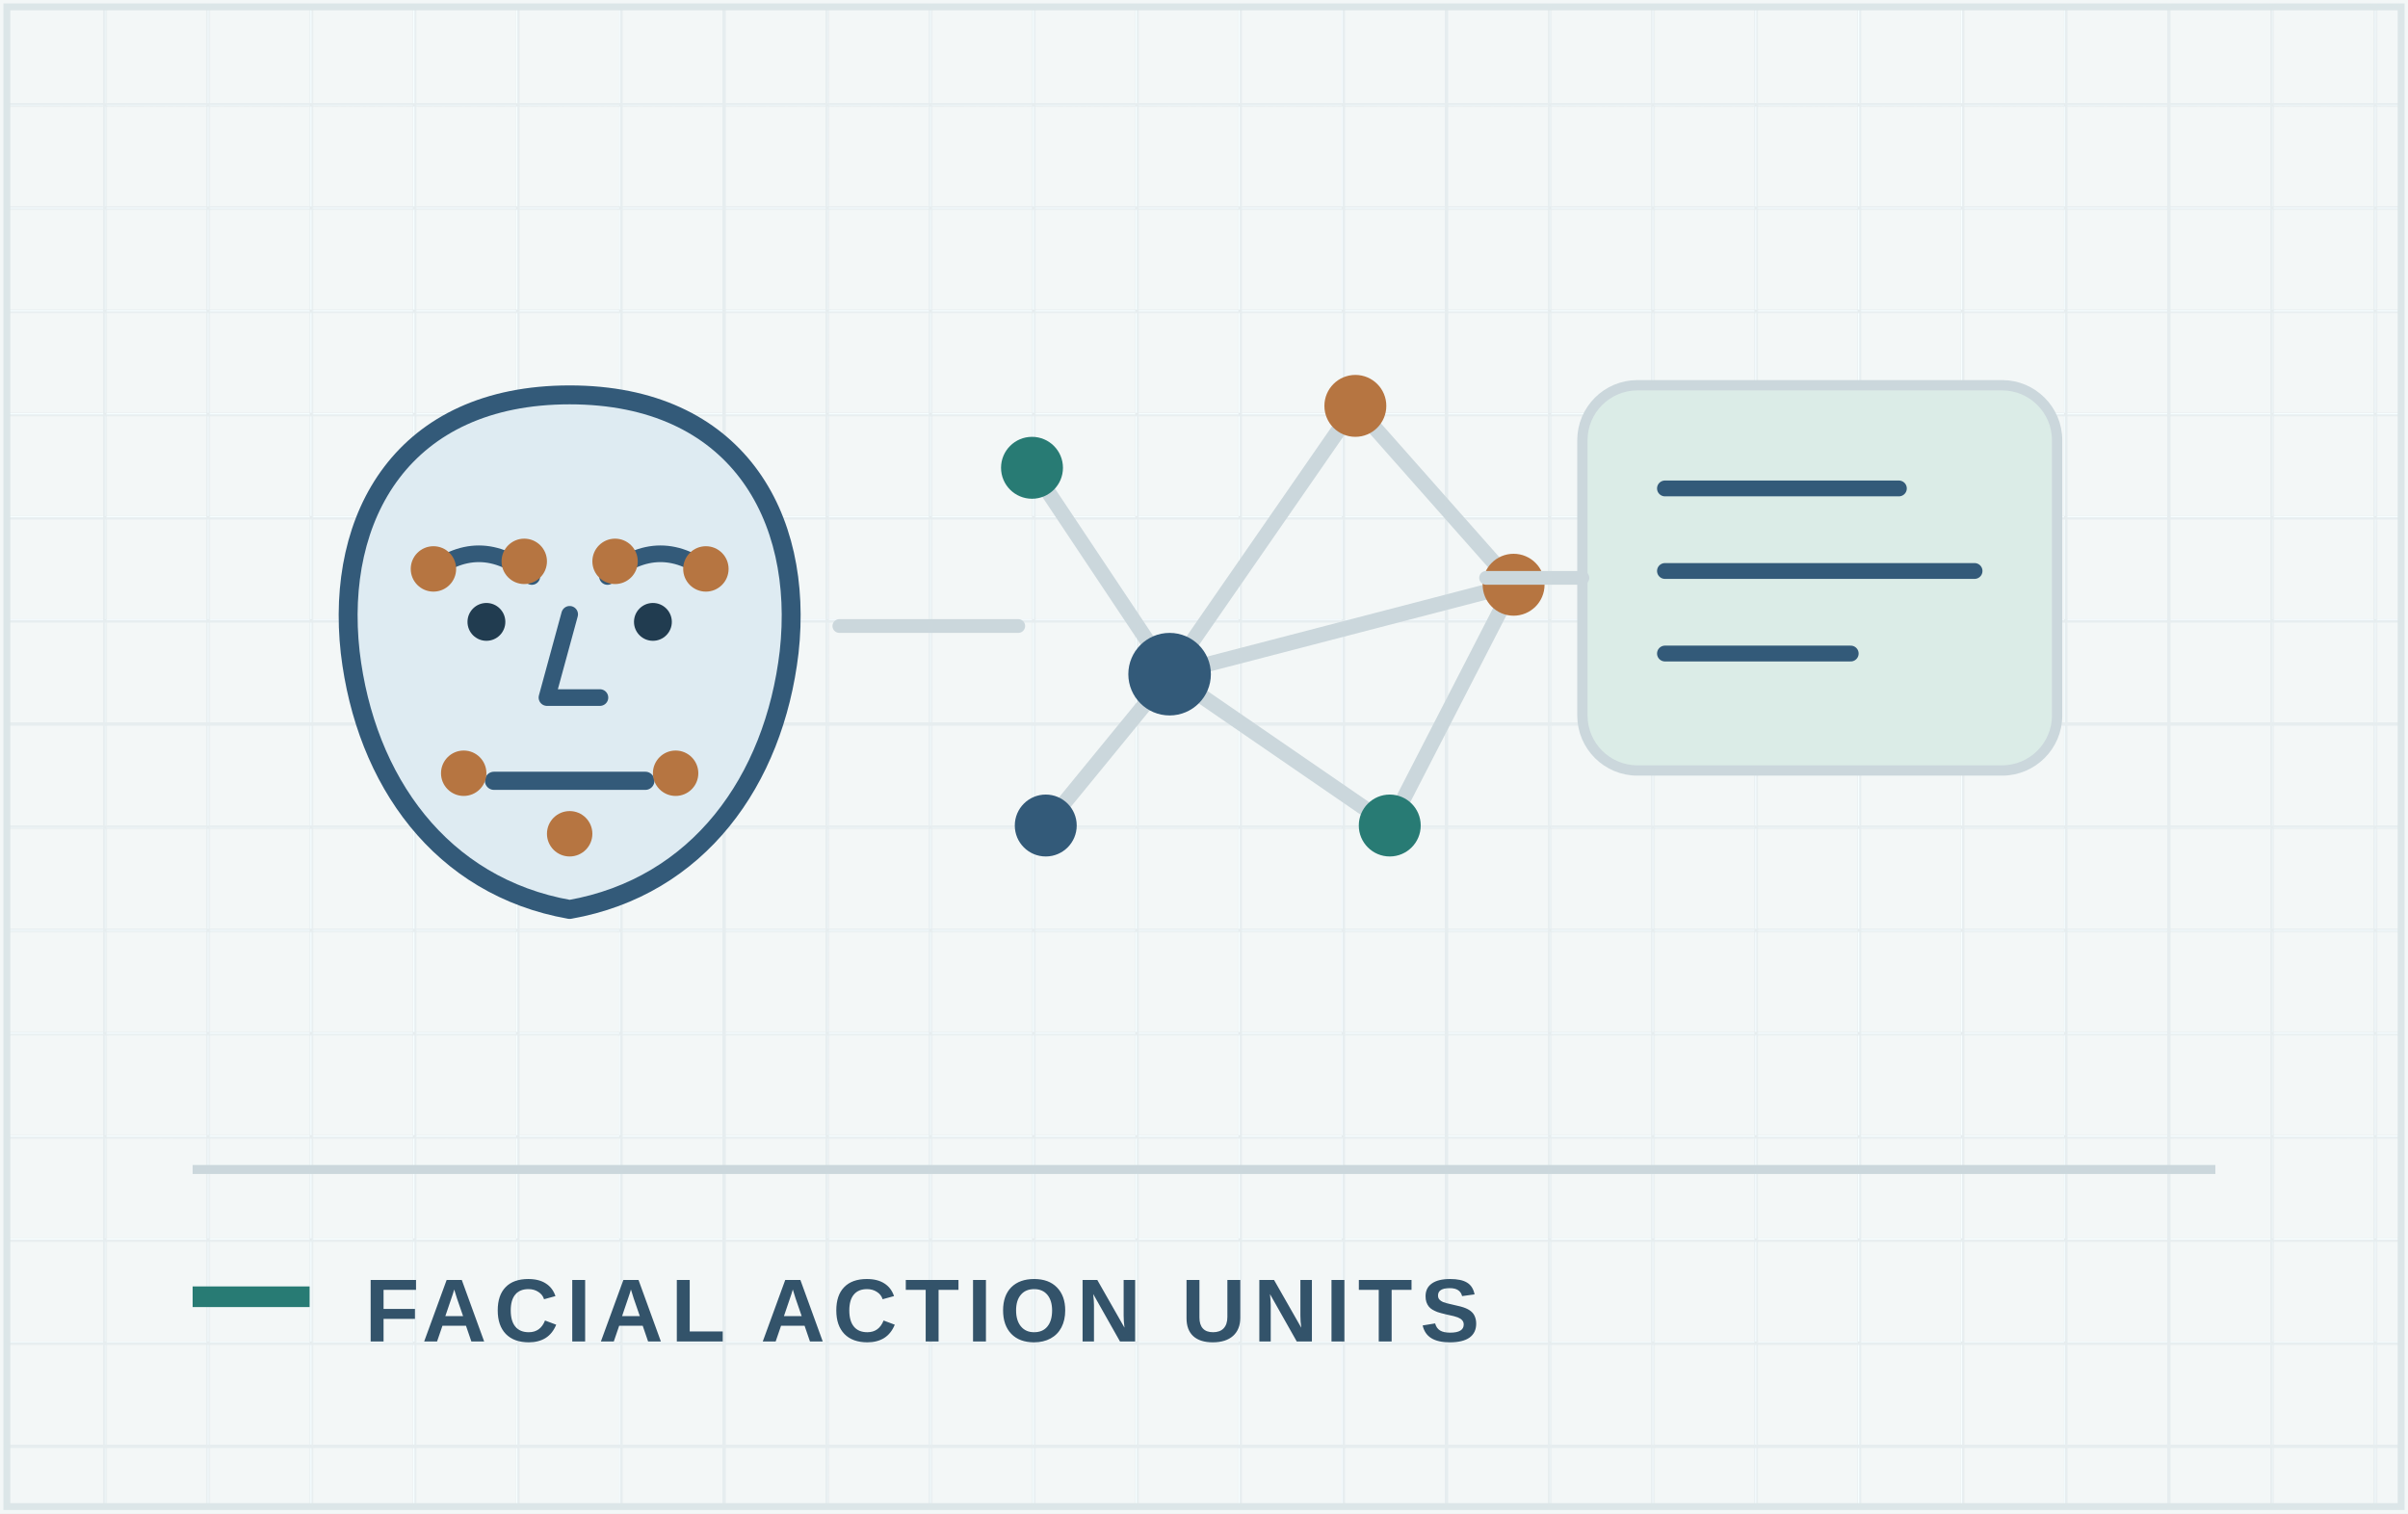
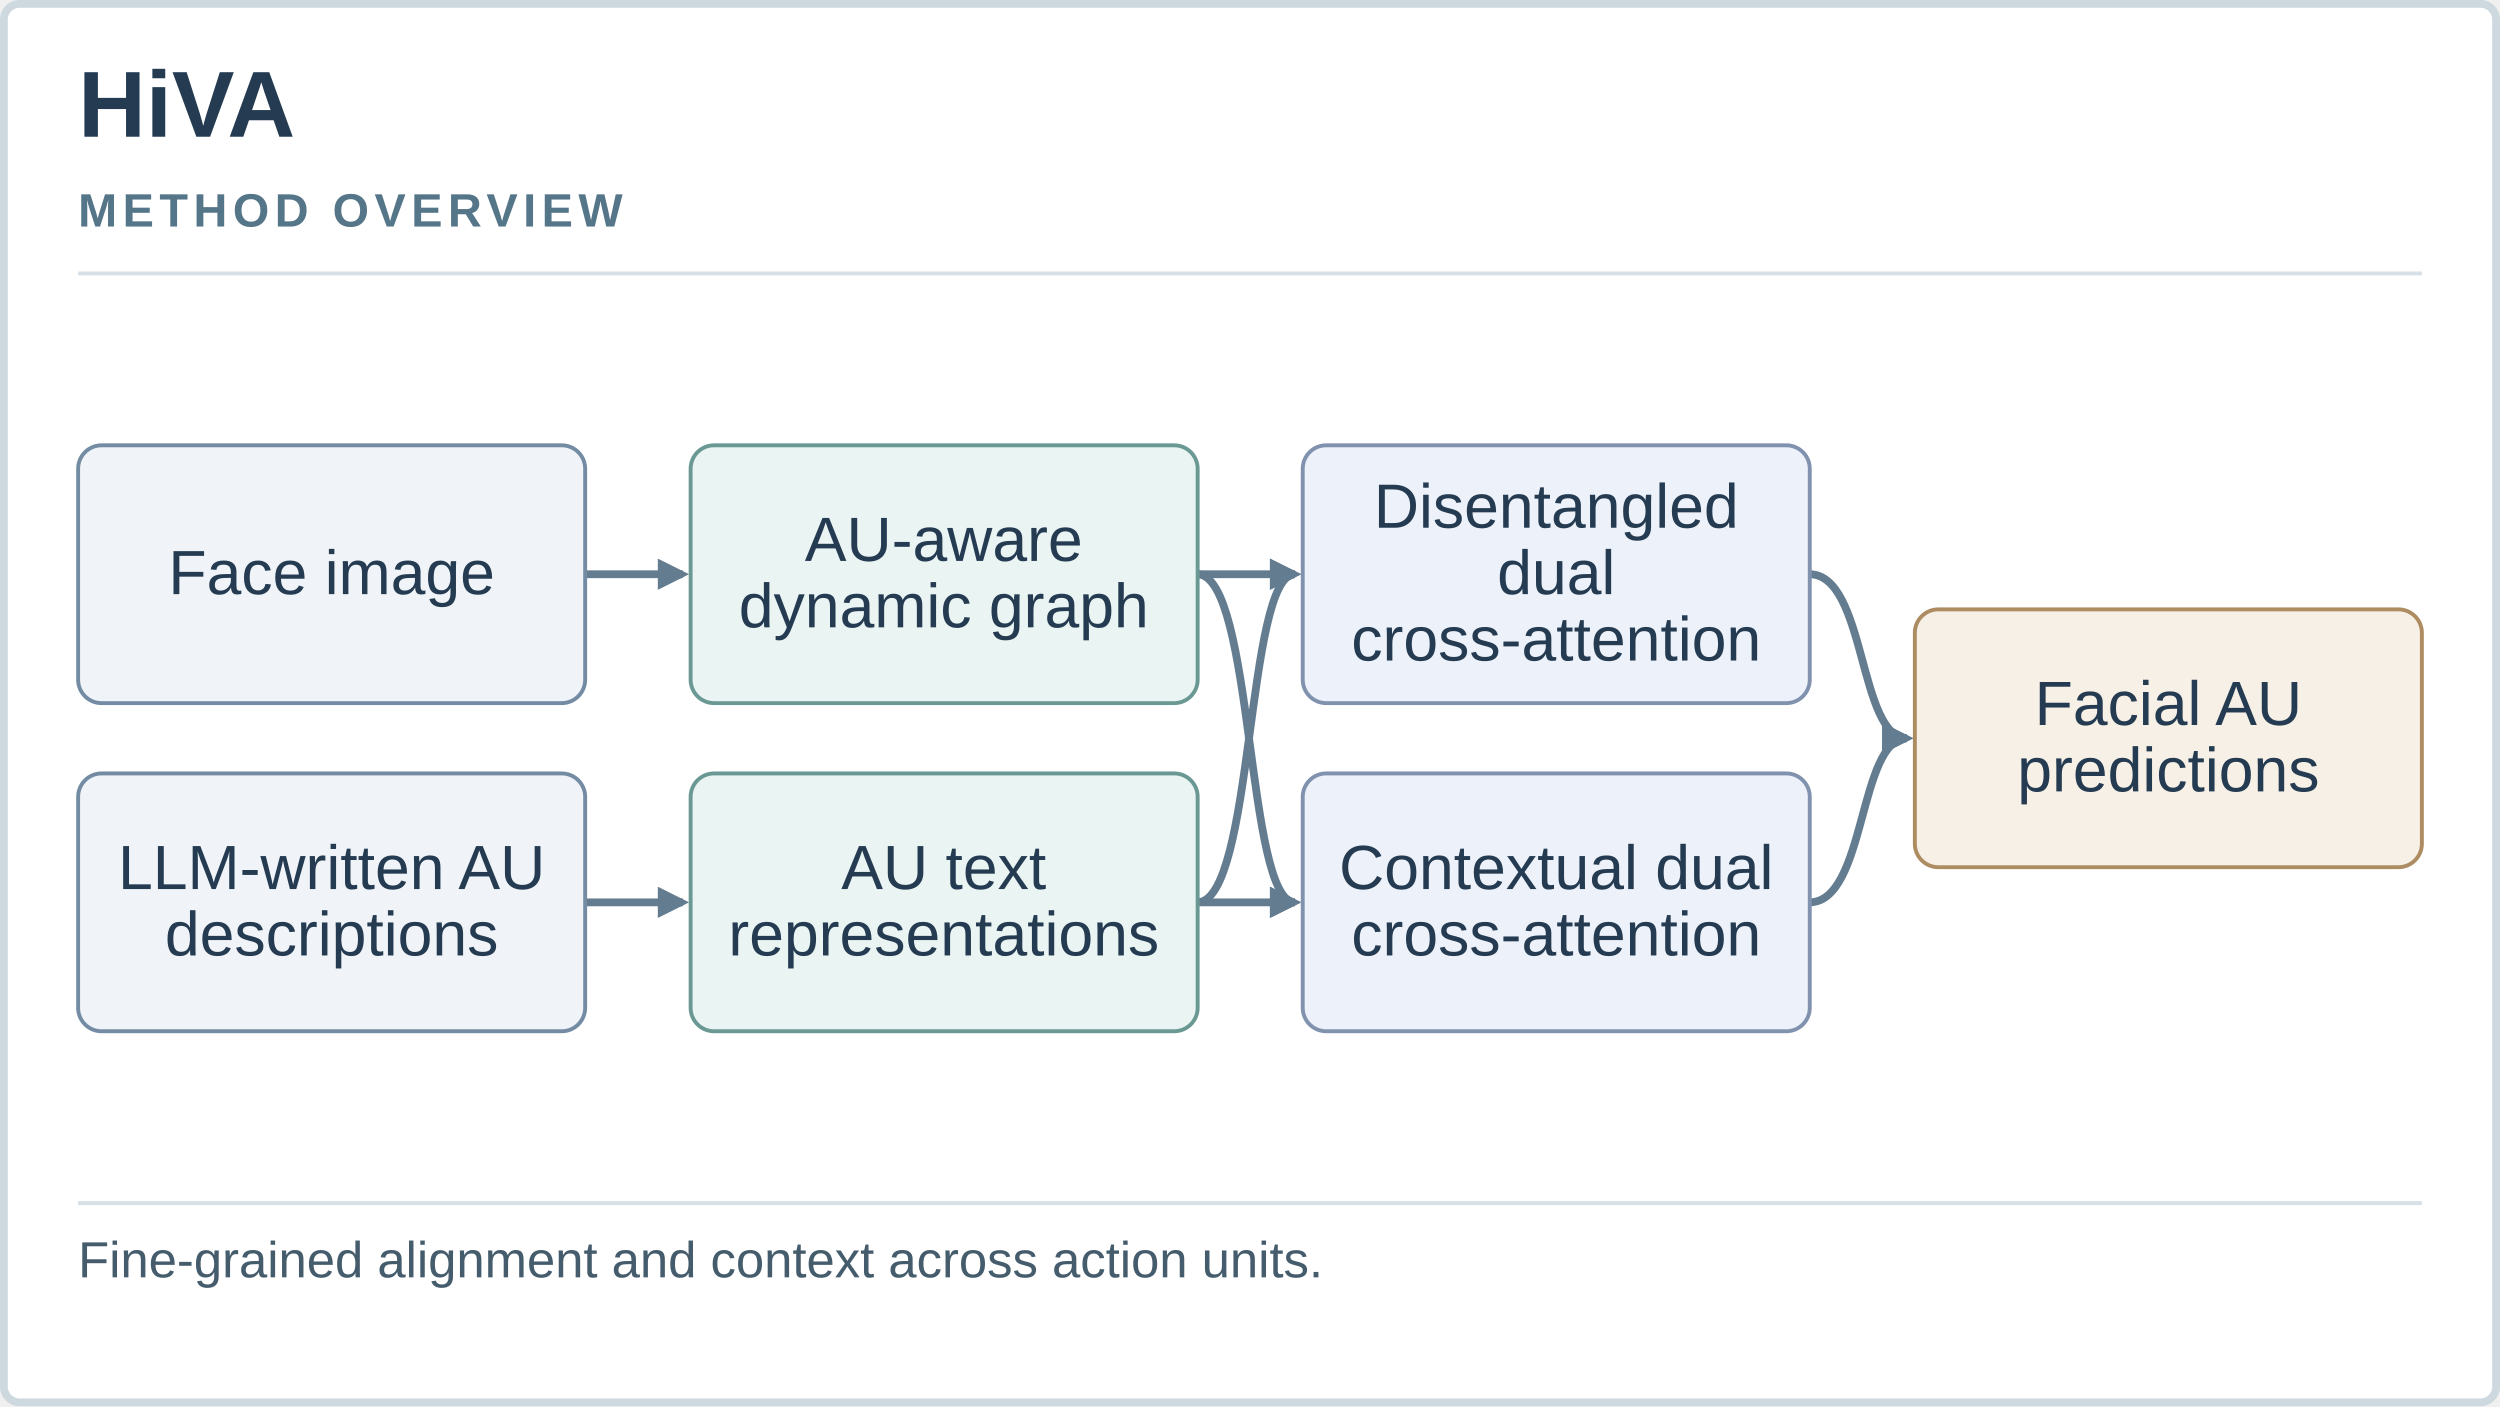
- <svg xmlns="http://www.w3.org/2000/svg" viewBox="0 0 350 220" width="350" height="220" role="img" aria-label="Facial Action Units">
+ <svg xmlns="http://www.w3.org/2000/svg" viewBox="0 0 640 360" width="640" height="360" role="img" aria-labelledby="title desc">
  <defs>
-     <pattern id="grid" width="15" height="15" patternUnits="userSpaceOnUse">
-       <path d="M15 0H0V15" fill="none" stroke="#e6edef" />
-     </pattern>
+     <marker id="arrow" viewBox="0 0 10 10" refX="8" refY="5" markerWidth="4" markerHeight="4" orient="auto">
+       <path d="M0 0L10 5L0 10Z" fill="#647c90" />
+     </marker>
  </defs>
-   <rect width="350" height="220" fill="#f3f7f7" />
-   <rect x="1" y="1" width="348" height="218" fill="url(#grid)" stroke="#dce6e8" />
-   <g>
-     <g transform="translate(41 53) scale(1.1)">
-       <path d="M38 4C16 4 7 20 9 38c2 17 12 31 29 34 17-3 27-17 29-34C69 20 60 4 38 4Z" fill="#deebf2" stroke="#335a79" stroke-width="2.5" stroke-linecap="round" stroke-linejoin="round" />
-       <path d="M19 28q7-6 14 0m10 0q7-6 14 0M38 33l-3 11h7" fill="none" stroke="#335a79" stroke-width="2.2" stroke-linecap="round" stroke-linejoin="round" />
-       <circle cx="27" cy="34" r="2.5" fill="#213c50" />
-       <circle cx="49" cy="34" r="2.5" fill="#213c50" />
-       <path d="M28 55h20" fill="none" stroke="#335a79" stroke-width="2.4" stroke-linecap="round" stroke-linejoin="round" />
-       <circle cx="20" cy="27" r="3" fill="#b67541" />
-       <circle cx="32" cy="26" r="3" fill="#b67541" />
-       <circle cx="44" cy="26" r="3" fill="#b67541" />
-       <circle cx="56" cy="27" r="3" fill="#b67541" />
-       <circle cx="24" cy="54" r="3" fill="#b67541" />
-       <circle cx="52" cy="54" r="3" fill="#b67541" />
-       <circle cx="38" cy="62" r="3" fill="#b67541" />
+   <rect x="1" y="1" width="638" height="358" rx="4" fill="#fff" stroke="#cdd8df" stroke-width="2" />
+   <g font-family="Arial, sans-serif" fill="#243b51">
+     <text x="20" y="35" font-size="24" font-weight="700">HiVA</text>
+     <text x="20" y="58" font-size="12" font-weight="700" letter-spacing="1.4" fill="#557589">METHOD OVERVIEW</text>
+     <path d="M20 70H620 M20 308H620" stroke="#d7e0e6" />
+     <g stroke="#647c90" stroke-width="2" fill="none">
+       <path d="M149.8 147.0 C164.3 147.0 162.2 147.0 174.8 147.0" marker-end="url(#arrow)" />
+       <path d="M149.8 231.0 C164.3 231.0 162.2 231.0 174.8 231.0" marker-end="url(#arrow)" />
+       <path d="M306.5 147.0 C321.1 147.0 318.9 147.0 331.5 147.0" marker-end="url(#arrow)" />
+       <path d="M306.5 231.0 C321.1 231.0 318.9 147.0 331.5 147.0" marker-end="url(#arrow)" />
+       <path d="M306.5 147.0 C321.1 147.0 318.9 231.0 331.5 231.0" marker-end="url(#arrow)" />
+       <path d="M306.5 231.0 C321.1 231.0 318.9 231.0 331.5 231.0" marker-end="url(#arrow)" />
+       <path d="M463.2 147.0 C477.8 147.0 475.7 189.0 488.2 189.0" marker-end="url(#arrow)" />
+       <path d="M463.2 231.0 C477.8 231.0 475.7 189.0 488.2 189.0" marker-end="url(#arrow)" />
    </g>
-     <g transform="translate(230 56) scale(1)">
-       <rect x="0" y="0" width="69" height="56" rx="8" fill="#dbece7" stroke="#cbd7dc" stroke-width="1.5" />
-       <path d="M12 15L46 15" fill="none" stroke="#335a79" stroke-width="2.3" stroke-linecap="round" stroke-linejoin="round" />
-       <path d="M12 27L57 27" fill="none" stroke="#335a79" stroke-width="2.3" stroke-linecap="round" stroke-linejoin="round" />
-       <path d="M12 39L39 39" fill="none" stroke="#335a79" stroke-width="2.3" stroke-linecap="round" stroke-linejoin="round" />
-     </g>
-     <g transform="translate(150 88) scale(1)">
-       <path d="M20 10L0 -20" fill="none" stroke="#cbd7dc" stroke-width="2.2" stroke-linecap="round" stroke-linejoin="round" />
-       <path d="M20 10L47 -29" fill="none" stroke="#cbd7dc" stroke-width="2.2" stroke-linecap="round" stroke-linejoin="round" />
-       <path d="M20 10L2 32" fill="none" stroke="#cbd7dc" stroke-width="2.2" stroke-linecap="round" stroke-linejoin="round" />
-       <path d="M20 10L52 32" fill="none" stroke="#cbd7dc" stroke-width="2.2" stroke-linecap="round" stroke-linejoin="round" />
-       <path d="M20 10L70 -3" fill="none" stroke="#cbd7dc" stroke-width="2.2" stroke-linecap="round" stroke-linejoin="round" />
-       <path d="M47 -29L70 -3" fill="none" stroke="#cbd7dc" stroke-width="2.2" stroke-linecap="round" stroke-linejoin="round" />
-       <path d="M52 32L70 -3" fill="none" stroke="#cbd7dc" stroke-width="2.2" stroke-linecap="round" stroke-linejoin="round" />
-       <circle cx="20" cy="10" r="6" fill="#335a79" />
-       <circle cx="0" cy="-20" r="4.5" fill="#287b74" />
-       <circle cx="47" cy="-29" r="4.5" fill="#b67541" />
-       <circle cx="2" cy="32" r="4.5" fill="#335a79" />
-       <circle cx="52" cy="32" r="4.5" fill="#287b74" />
-       <circle cx="70" cy="-3" r="4.5" fill="#b67541" />
-     </g>
-     <path d="M122 91L148 91" fill="none" stroke="#cbd7dc" stroke-width="2" stroke-linecap="round" stroke-linejoin="round" />
-     <path d="M216 84L230 84" fill="none" stroke="#cbd7dc" stroke-width="2" stroke-linecap="round" stroke-linejoin="round" />
+     <rect x="20.0" y="114.0" width="129.8" height="66" rx="6" fill="#f0f4f8" stroke="#738ca3" />
+     <text x="84.9" y="152.1" text-anchor="middle" font-size="16">Face image</text>
+     <rect x="20.0" y="198.0" width="129.8" height="66" rx="6" fill="#f0f4f8" stroke="#738ca3" />
+     <text x="84.9" y="227.6" text-anchor="middle" font-size="16">LLM-written AU</text>
+     <text x="84.9" y="244.6" text-anchor="middle" font-size="16">descriptions</text>
+     <rect x="176.8" y="114.0" width="129.8" height="66" rx="6" fill="#eaf4f3" stroke="#6a9994" />
+     <text x="241.6" y="143.6" text-anchor="middle" font-size="16">AU-aware</text>
+     <text x="241.6" y="160.6" text-anchor="middle" font-size="16">dynamic graph</text>
+     <rect x="176.8" y="198.0" width="129.8" height="66" rx="6" fill="#eaf4f3" stroke="#6a9994" />
+     <text x="241.6" y="227.6" text-anchor="middle" font-size="16">AU text</text>
+     <text x="241.6" y="244.6" text-anchor="middle" font-size="16">representations</text>
+     <rect x="333.5" y="114.0" width="129.8" height="66" rx="6" fill="#edf1f9" stroke="#8192af" />
+     <text x="398.4" y="135.1" text-anchor="middle" font-size="16">Disentangled</text>
+     <text x="398.4" y="152.1" text-anchor="middle" font-size="16">dual</text>
+     <text x="398.4" y="169.1" text-anchor="middle" font-size="16">cross-attention</text>
+     <rect x="333.5" y="198.0" width="129.8" height="66" rx="6" fill="#edf1f9" stroke="#8192af" />
+     <text x="398.4" y="227.6" text-anchor="middle" font-size="16">Contextual dual</text>
+     <text x="398.4" y="244.6" text-anchor="middle" font-size="16">cross-attention</text>
+     <rect x="490.2" y="156.0" width="129.8" height="66" rx="6" fill="#f7f0e6" stroke="#ad8c62" />
+     <text x="555.1" y="185.6" text-anchor="middle" font-size="16">Facial AU</text>
+     <text x="555.1" y="202.6" text-anchor="middle" font-size="16">predictions</text>
+     <text x="20" y="327" font-size="13" fill="#455c6c">Fine-grained alignment and context across action units.</text>
  </g>
-   <path d="M28 170H322" fill="none" stroke="#cbd7dc" stroke-width="1.3" />
-   <rect x="28" y="187" width="17" height="3" fill="#287b74" />
-   <text x="53" y="195" fill="#33536a" font-family="Arial,sans-serif" font-size="13" font-weight="700" letter-spacing="1.1">FACIAL ACTION UNITS</text>
</svg>
